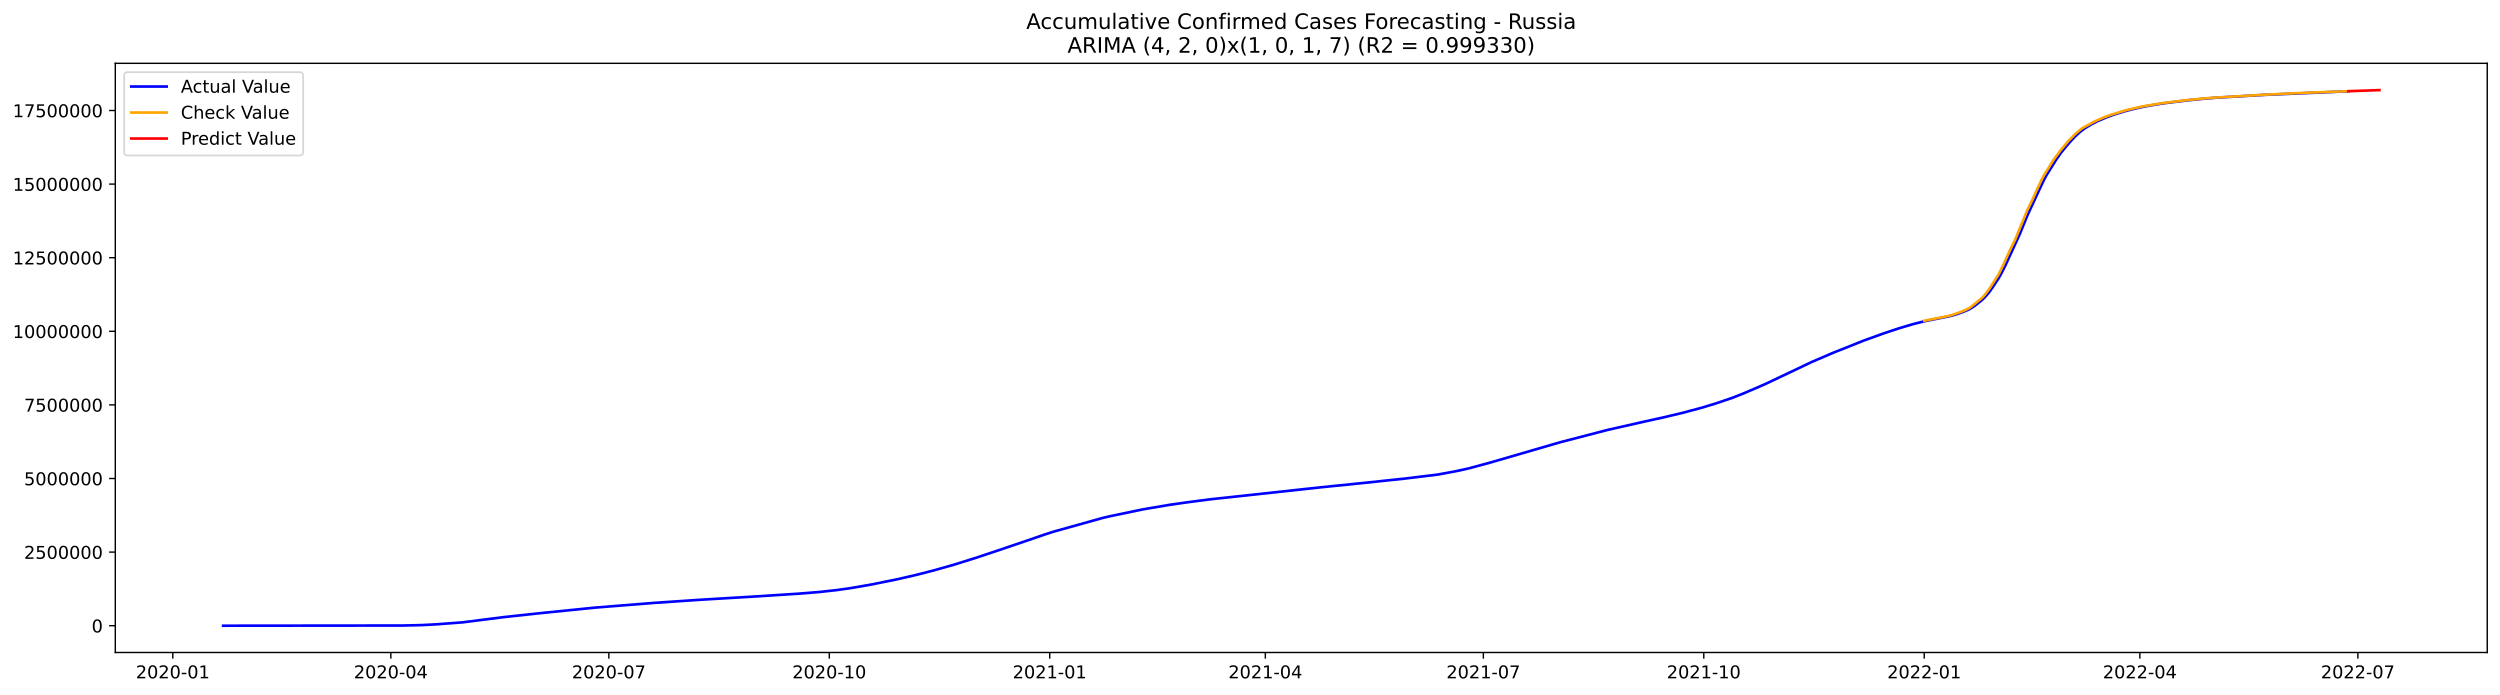
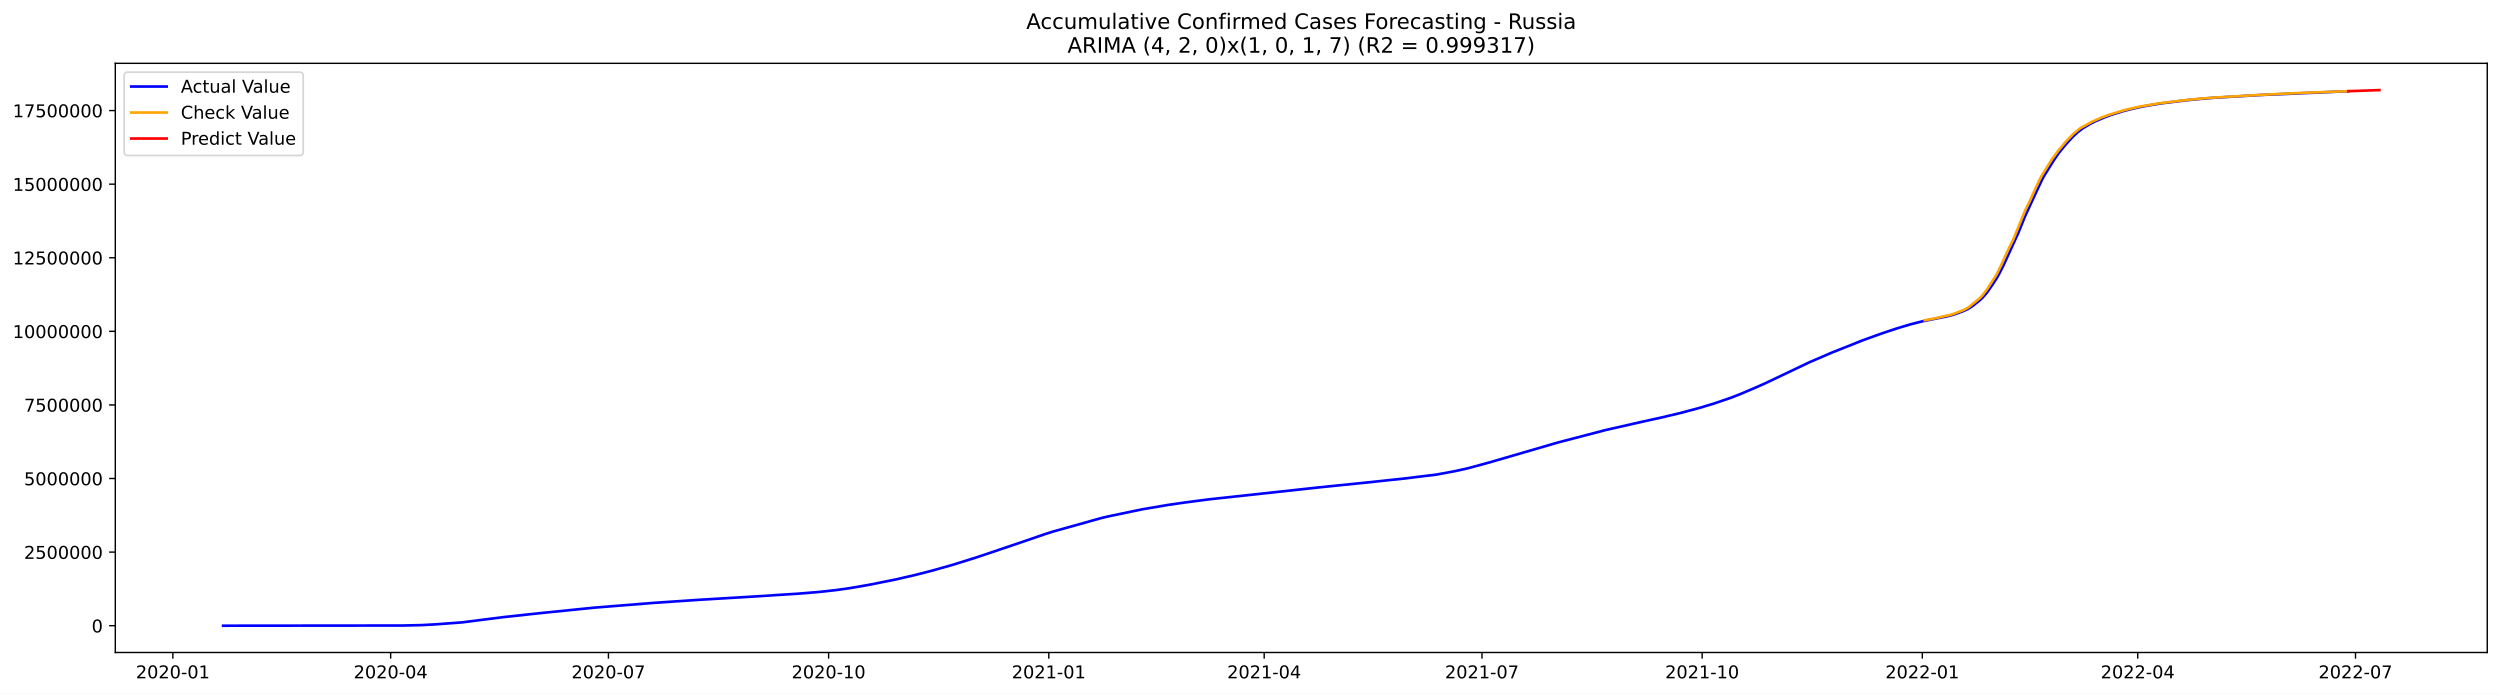
<svg xmlns="http://www.w3.org/2000/svg" xmlns:xlink="http://www.w3.org/1999/xlink" width="1411.5pt" height="392.274pt" viewBox="0 0 1411.5 392.274" version="1.1">
  <defs>
    <style type="text/css">*{stroke-linejoin: round; stroke-linecap: butt}</style>
  </defs>
  <g id="figure_1">
    <g id="patch_1">
      <path d="M 0 392.274  L 1411.5 392.274  L 1411.5 0  L 0 0  z " style="fill: #ffffff" />
    </g>
    <g id="axes_1">
      <g id="patch_2">
        <path d="M 65.1 368.396  L 1404.3 368.396  L 1404.3 35.755  L 65.1 35.755  z " style="fill: #ffffff" />
      </g>
      <g id="matplotlib.axis_1">
        <g id="xtick_1">
          <g id="line2d_1">
            <defs>
-               <path id="mdb2c3721ca" d="M 0 0  L 0 3.5  " style="stroke: #000000; stroke-width: 0.8" />
+               <path id="m988b51e735" d="M 0 0  L 0 3.5  " style="stroke: #000000; stroke-width: 0.8" />
            </defs>
            <g>
-               <use xlink:href="#mdb2c3721ca" x="97.565" y="368.396" style="stroke: #000000; stroke-width: 0.8" />
+               <use xlink:href="#m988b51e735" x="97.597" y="368.396" style="stroke: #000000; stroke-width: 0.8" />
            </g>
          </g>
          <g id="text_1">
-             <g transform="translate(76.67405 382.9939)scale(0.1 -0.1)">
+             <g transform="translate(76.70558 382.9939)scale(0.1 -0.1)">
              <defs>
                <path id="DejaVuSans-32" d="M 1228 531  L 3431 531  L 3431 0  L 469 0  L 469 531  Q 828 903 1448 1529  Q 2069 2156 2228 2338  Q 2531 2678 2651 2914  Q 2772 3150 2772 3378  Q 2772 3750 2511 3984  Q 2250 4219 1831 4219  Q 1534 4219 1204 4116  Q 875 4013 500 3803  L 500 4441  Q 881 4594 1212 4672  Q 1544 4750 1819 4750  Q 2544 4750 2975 4387  Q 3406 4025 3406 3419  Q 3406 3131 3298 2873  Q 3191 2616 2906 2266  Q 2828 2175 2409 1742  Q 1991 1309 1228 531  z " transform="scale(0.015625)" />
                <path id="DejaVuSans-30" d="M 2034 4250  Q 1547 4250 1301 3770  Q 1056 3291 1056 2328  Q 1056 1369 1301 889  Q 1547 409 2034 409  Q 2525 409 2770 889  Q 3016 1369 3016 2328  Q 3016 3291 2770 3770  Q 2525 4250 2034 4250  z M 2034 4750  Q 2819 4750 3233 4129  Q 3647 3509 3647 2328  Q 3647 1150 3233 529  Q 2819 -91 2034 -91  Q 1250 -91 836 529  Q 422 1150 422 2328  Q 422 3509 836 4129  Q 1250 4750 2034 4750  z " transform="scale(0.015625)" />
                <path id="DejaVuSans-2d" d="M 313 2009  L 1997 2009  L 1997 1497  L 313 1497  L 313 2009  z " transform="scale(0.015625)" />
                <path id="DejaVuSans-31" d="M 794 531  L 1825 531  L 1825 4091  L 703 3866  L 703 4441  L 1819 4666  L 2450 4666  L 2450 531  L 3481 531  L 3481 0  L 794 0  L 794 531  z " transform="scale(0.015625)" />
              </defs>
              <use xlink:href="#DejaVuSans-32" />
              <use xlink:href="#DejaVuSans-30" x="63.623" />
              <use xlink:href="#DejaVuSans-32" x="127.246" />
              <use xlink:href="#DejaVuSans-30" x="190.869" />
              <use xlink:href="#DejaVuSans-2d" x="254.492" />
              <use xlink:href="#DejaVuSans-30" x="290.576" />
              <use xlink:href="#DejaVuSans-31" x="354.199" />
            </g>
          </g>
        </g>
        <g id="xtick_2">
          <g id="line2d_2">
            <g>
-               <use xlink:href="#mdb2c3721ca" x="220.664" y="368.396" style="stroke: #000000; stroke-width: 0.8" />
+               <use xlink:href="#m988b51e735" x="220.559" y="368.396" style="stroke: #000000; stroke-width: 0.8" />
            </g>
          </g>
          <g id="text_2">
-             <g transform="translate(199.7722 382.9939)scale(0.1 -0.1)">
+             <g transform="translate(199.6671 382.9939)scale(0.1 -0.1)">
              <defs>
                <path id="DejaVuSans-34" d="M 2419 4116  L 825 1625  L 2419 1625  L 2419 4116  z M 2253 4666  L 3047 4666  L 3047 1625  L 3713 1625  L 3713 1100  L 3047 1100  L 3047 0  L 2419 0  L 2419 1100  L 313 1100  L 313 1709  L 2253 4666  z " transform="scale(0.015625)" />
              </defs>
              <use xlink:href="#DejaVuSans-32" />
              <use xlink:href="#DejaVuSans-30" x="63.623" />
              <use xlink:href="#DejaVuSans-32" x="127.246" />
              <use xlink:href="#DejaVuSans-30" x="190.869" />
              <use xlink:href="#DejaVuSans-2d" x="254.492" />
              <use xlink:href="#DejaVuSans-30" x="290.576" />
              <use xlink:href="#DejaVuSans-34" x="354.199" />
            </g>
          </g>
        </g>
        <g id="xtick_3">
          <g id="line2d_3">
            <g>
-               <use xlink:href="#mdb2c3721ca" x="343.762" y="368.396" style="stroke: #000000; stroke-width: 0.8" />
+               <use xlink:href="#m988b51e735" x="343.52" y="368.396" style="stroke: #000000; stroke-width: 0.8" />
            </g>
          </g>
          <g id="text_3">
-             <g transform="translate(322.8704 382.9939)scale(0.1 -0.1)">
+             <g transform="translate(322.6287 382.9939)scale(0.1 -0.1)">
              <defs>
                <path id="DejaVuSans-37" d="M 525 4666  L 3525 4666  L 3525 4397  L 1831 0  L 1172 0  L 2766 4134  L 525 4134  L 525 4666  z " transform="scale(0.015625)" />
              </defs>
              <use xlink:href="#DejaVuSans-32" />
              <use xlink:href="#DejaVuSans-30" x="63.623" />
              <use xlink:href="#DejaVuSans-32" x="127.246" />
              <use xlink:href="#DejaVuSans-30" x="190.869" />
              <use xlink:href="#DejaVuSans-2d" x="254.492" />
              <use xlink:href="#DejaVuSans-30" x="290.576" />
              <use xlink:href="#DejaVuSans-37" x="354.199" />
            </g>
          </g>
        </g>
        <g id="xtick_4">
          <g id="line2d_4">
            <g>
-               <use xlink:href="#mdb2c3721ca" x="468.213" y="368.396" style="stroke: #000000; stroke-width: 0.8" />
+               <use xlink:href="#m988b51e735" x="467.833" y="368.396" style="stroke: #000000; stroke-width: 0.8" />
            </g>
          </g>
          <g id="text_4">
-             <g transform="translate(447.3213 382.9939)scale(0.1 -0.1)">
+             <g transform="translate(446.9415 382.9939)scale(0.1 -0.1)">
              <use xlink:href="#DejaVuSans-32" />
              <use xlink:href="#DejaVuSans-30" x="63.623" />
              <use xlink:href="#DejaVuSans-32" x="127.246" />
              <use xlink:href="#DejaVuSans-30" x="190.869" />
              <use xlink:href="#DejaVuSans-2d" x="254.492" />
              <use xlink:href="#DejaVuSans-31" x="290.576" />
              <use xlink:href="#DejaVuSans-30" x="354.199" />
            </g>
          </g>
        </g>
        <g id="xtick_5">
          <g id="line2d_5">
            <g>
-               <use xlink:href="#mdb2c3721ca" x="592.664" y="368.396" style="stroke: #000000; stroke-width: 0.8" />
+               <use xlink:href="#m988b51e735" x="592.146" y="368.396" style="stroke: #000000; stroke-width: 0.8" />
            </g>
          </g>
          <g id="text_5">
-             <g transform="translate(571.7722 382.9939)scale(0.1 -0.1)">
+             <g transform="translate(571.2543 382.9939)scale(0.1 -0.1)">
              <use xlink:href="#DejaVuSans-32" />
              <use xlink:href="#DejaVuSans-30" x="63.623" />
              <use xlink:href="#DejaVuSans-32" x="127.246" />
              <use xlink:href="#DejaVuSans-31" x="190.869" />
              <use xlink:href="#DejaVuSans-2d" x="254.492" />
              <use xlink:href="#DejaVuSans-30" x="290.576" />
              <use xlink:href="#DejaVuSans-31" x="354.199" />
            </g>
          </g>
        </g>
        <g id="xtick_6">
          <g id="line2d_6">
            <g>
-               <use xlink:href="#mdb2c3721ca" x="714.409" y="368.396" style="stroke: #000000; stroke-width: 0.8" />
+               <use xlink:href="#m988b51e735" x="713.756" y="368.396" style="stroke: #000000; stroke-width: 0.8" />
            </g>
          </g>
          <g id="text_6">
-             <g transform="translate(693.5177 382.9939)scale(0.1 -0.1)">
+             <g transform="translate(692.8646 382.9939)scale(0.1 -0.1)">
              <use xlink:href="#DejaVuSans-32" />
              <use xlink:href="#DejaVuSans-30" x="63.623" />
              <use xlink:href="#DejaVuSans-32" x="127.246" />
              <use xlink:href="#DejaVuSans-31" x="190.869" />
              <use xlink:href="#DejaVuSans-2d" x="254.492" />
              <use xlink:href="#DejaVuSans-30" x="290.576" />
              <use xlink:href="#DejaVuSans-34" x="354.199" />
            </g>
          </g>
        </g>
        <g id="xtick_7">
          <g id="line2d_7">
            <g>
-               <use xlink:href="#mdb2c3721ca" x="837.507" y="368.396" style="stroke: #000000; stroke-width: 0.8" />
+               <use xlink:href="#m988b51e735" x="836.718" y="368.396" style="stroke: #000000; stroke-width: 0.8" />
            </g>
          </g>
          <g id="text_7">
-             <g transform="translate(816.6159 382.9939)scale(0.1 -0.1)">
+             <g transform="translate(815.8261 382.9939)scale(0.1 -0.1)">
              <use xlink:href="#DejaVuSans-32" />
              <use xlink:href="#DejaVuSans-30" x="63.623" />
              <use xlink:href="#DejaVuSans-32" x="127.246" />
              <use xlink:href="#DejaVuSans-31" x="190.869" />
              <use xlink:href="#DejaVuSans-2d" x="254.492" />
              <use xlink:href="#DejaVuSans-30" x="290.576" />
              <use xlink:href="#DejaVuSans-37" x="354.199" />
            </g>
          </g>
        </g>
        <g id="xtick_8">
          <g id="line2d_8">
            <g>
-               <use xlink:href="#mdb2c3721ca" x="961.958" y="368.396" style="stroke: #000000; stroke-width: 0.8" />
+               <use xlink:href="#m988b51e735" x="961.03" y="368.396" style="stroke: #000000; stroke-width: 0.8" />
            </g>
          </g>
          <g id="text_8">
-             <g transform="translate(941.0668 382.9939)scale(0.1 -0.1)">
+             <g transform="translate(940.1389 382.9939)scale(0.1 -0.1)">
              <use xlink:href="#DejaVuSans-32" />
              <use xlink:href="#DejaVuSans-30" x="63.623" />
              <use xlink:href="#DejaVuSans-32" x="127.246" />
              <use xlink:href="#DejaVuSans-31" x="190.869" />
              <use xlink:href="#DejaVuSans-2d" x="254.492" />
              <use xlink:href="#DejaVuSans-31" x="290.576" />
              <use xlink:href="#DejaVuSans-30" x="354.199" />
            </g>
          </g>
        </g>
        <g id="xtick_9">
          <g id="line2d_9">
            <g>
-               <use xlink:href="#mdb2c3721ca" x="1086.409" y="368.396" style="stroke: #000000; stroke-width: 0.8" />
+               <use xlink:href="#m988b51e735" x="1085.343" y="368.396" style="stroke: #000000; stroke-width: 0.8" />
            </g>
          </g>
          <g id="text_9">
-             <g transform="translate(1065.518 382.9939)scale(0.1 -0.1)">
+             <g transform="translate(1064.452 382.9939)scale(0.1 -0.1)">
              <use xlink:href="#DejaVuSans-32" />
              <use xlink:href="#DejaVuSans-30" x="63.623" />
              <use xlink:href="#DejaVuSans-32" x="127.246" />
              <use xlink:href="#DejaVuSans-32" x="190.869" />
              <use xlink:href="#DejaVuSans-2d" x="254.492" />
              <use xlink:href="#DejaVuSans-30" x="290.576" />
              <use xlink:href="#DejaVuSans-31" x="354.199" />
            </g>
          </g>
        </g>
        <g id="xtick_10">
          <g id="line2d_10">
            <g>
-               <use xlink:href="#mdb2c3721ca" x="1208.155" y="368.396" style="stroke: #000000; stroke-width: 0.8" />
+               <use xlink:href="#m988b51e735" x="1206.953" y="368.396" style="stroke: #000000; stroke-width: 0.8" />
            </g>
          </g>
          <g id="text_10">
-             <g transform="translate(1187.263 382.9939)scale(0.1 -0.1)">
+             <g transform="translate(1186.062 382.9939)scale(0.1 -0.1)">
              <use xlink:href="#DejaVuSans-32" />
              <use xlink:href="#DejaVuSans-30" x="63.623" />
              <use xlink:href="#DejaVuSans-32" x="127.246" />
              <use xlink:href="#DejaVuSans-32" x="190.869" />
              <use xlink:href="#DejaVuSans-2d" x="254.492" />
              <use xlink:href="#DejaVuSans-30" x="290.576" />
              <use xlink:href="#DejaVuSans-34" x="354.199" />
            </g>
          </g>
        </g>
        <g id="xtick_11">
          <g id="line2d_11">
            <g>
-               <use xlink:href="#mdb2c3721ca" x="1331.253" y="368.396" style="stroke: #000000; stroke-width: 0.8" />
+               <use xlink:href="#m988b51e735" x="1329.915" y="368.396" style="stroke: #000000; stroke-width: 0.8" />
            </g>
          </g>
          <g id="text_11">
-             <g transform="translate(1310.361 382.9939)scale(0.1 -0.1)">
+             <g transform="translate(1309.024 382.9939)scale(0.1 -0.1)">
              <use xlink:href="#DejaVuSans-32" />
              <use xlink:href="#DejaVuSans-30" x="63.623" />
              <use xlink:href="#DejaVuSans-32" x="127.246" />
              <use xlink:href="#DejaVuSans-32" x="190.869" />
              <use xlink:href="#DejaVuSans-2d" x="254.492" />
              <use xlink:href="#DejaVuSans-30" x="290.576" />
              <use xlink:href="#DejaVuSans-37" x="354.199" />
            </g>
          </g>
        </g>
      </g>
      <g id="matplotlib.axis_2">
        <g id="ytick_1">
          <g id="line2d_12">
            <defs>
-               <path id="m308b50357d" d="M 0 0  L -3.5 0  " style="stroke: #000000; stroke-width: 0.8" />
+               <path id="m9c5f5e59f6" d="M 0 0  L -3.5 0  " style="stroke: #000000; stroke-width: 0.8" />
            </defs>
            <g>
-               <use xlink:href="#m308b50357d" x="65.1" y="353.276" style="stroke: #000000; stroke-width: 0.8" />
+               <use xlink:href="#m9c5f5e59f6" x="65.1" y="353.276" style="stroke: #000000; stroke-width: 0.8" />
            </g>
          </g>
          <g id="text_12">
            <g transform="translate(51.7375 357.0747)scale(0.1 -0.1)">
              <use xlink:href="#DejaVuSans-30" />
            </g>
          </g>
        </g>
        <g id="ytick_2">
          <g id="line2d_13">
            <g>
-               <use xlink:href="#m308b50357d" x="65.1" y="311.72" style="stroke: #000000; stroke-width: 0.8" />
+               <use xlink:href="#m9c5f5e59f6" x="65.1" y="311.725" style="stroke: #000000; stroke-width: 0.8" />
            </g>
          </g>
          <g id="text_13">
-             <g transform="translate(13.5625 315.5196)scale(0.1 -0.1)">
+             <g transform="translate(13.5625 315.5238)scale(0.1 -0.1)">
              <defs>
                <path id="DejaVuSans-35" d="M 691 4666  L 3169 4666  L 3169 4134  L 1269 4134  L 1269 2991  Q 1406 3038 1543 3061  Q 1681 3084 1819 3084  Q 2600 3084 3056 2656  Q 3513 2228 3513 1497  Q 3513 744 3044 326  Q 2575 -91 1722 -91  Q 1428 -91 1123 -41  Q 819 9 494 109  L 494 744  Q 775 591 1075 516  Q 1375 441 1709 441  Q 2250 441 2565 725  Q 2881 1009 2881 1497  Q 2881 1984 2565 2268  Q 2250 2553 1709 2553  Q 1456 2553 1204 2497  Q 953 2441 691 2322  L 691 4666  z " transform="scale(0.015625)" />
              </defs>
              <use xlink:href="#DejaVuSans-32" />
              <use xlink:href="#DejaVuSans-35" x="63.623" />
              <use xlink:href="#DejaVuSans-30" x="127.246" />
              <use xlink:href="#DejaVuSans-30" x="190.869" />
              <use xlink:href="#DejaVuSans-30" x="254.492" />
              <use xlink:href="#DejaVuSans-30" x="318.115" />
              <use xlink:href="#DejaVuSans-30" x="381.738" />
            </g>
          </g>
        </g>
        <g id="ytick_3">
          <g id="line2d_14">
            <g>
-               <use xlink:href="#m308b50357d" x="65.1" y="270.165" style="stroke: #000000; stroke-width: 0.8" />
+               <use xlink:href="#m9c5f5e59f6" x="65.1" y="270.174" style="stroke: #000000; stroke-width: 0.8" />
            </g>
          </g>
          <g id="text_14">
-             <g transform="translate(13.5625 273.9645)scale(0.1 -0.1)">
+             <g transform="translate(13.5625 273.9729)scale(0.1 -0.1)">
              <use xlink:href="#DejaVuSans-35" />
              <use xlink:href="#DejaVuSans-30" x="63.623" />
              <use xlink:href="#DejaVuSans-30" x="127.246" />
              <use xlink:href="#DejaVuSans-30" x="190.869" />
              <use xlink:href="#DejaVuSans-30" x="254.492" />
              <use xlink:href="#DejaVuSans-30" x="318.115" />
              <use xlink:href="#DejaVuSans-30" x="381.738" />
            </g>
          </g>
        </g>
        <g id="ytick_4">
          <g id="line2d_15">
            <g>
-               <use xlink:href="#m308b50357d" x="65.1" y="228.61" style="stroke: #000000; stroke-width: 0.8" />
+               <use xlink:href="#m9c5f5e59f6" x="65.1" y="228.623" style="stroke: #000000; stroke-width: 0.8" />
            </g>
          </g>
          <g id="text_15">
-             <g transform="translate(13.5625 232.4093)scale(0.1 -0.1)">
+             <g transform="translate(13.5625 232.422)scale(0.1 -0.1)">
              <use xlink:href="#DejaVuSans-37" />
              <use xlink:href="#DejaVuSans-35" x="63.623" />
              <use xlink:href="#DejaVuSans-30" x="127.246" />
              <use xlink:href="#DejaVuSans-30" x="190.869" />
              <use xlink:href="#DejaVuSans-30" x="254.492" />
              <use xlink:href="#DejaVuSans-30" x="318.115" />
              <use xlink:href="#DejaVuSans-30" x="381.738" />
            </g>
          </g>
        </g>
        <g id="ytick_5">
          <g id="line2d_16">
            <g>
-               <use xlink:href="#m308b50357d" x="65.1" y="187.055" style="stroke: #000000; stroke-width: 0.8" />
+               <use xlink:href="#m9c5f5e59f6" x="65.1" y="187.072" style="stroke: #000000; stroke-width: 0.8" />
            </g>
          </g>
          <g id="text_16">
-             <g transform="translate(7.2 190.8542)scale(0.1 -0.1)">
+             <g transform="translate(7.2 190.8711)scale(0.1 -0.1)">
              <use xlink:href="#DejaVuSans-31" />
              <use xlink:href="#DejaVuSans-30" x="63.623" />
              <use xlink:href="#DejaVuSans-30" x="127.246" />
              <use xlink:href="#DejaVuSans-30" x="190.869" />
              <use xlink:href="#DejaVuSans-30" x="254.492" />
              <use xlink:href="#DejaVuSans-30" x="318.115" />
              <use xlink:href="#DejaVuSans-30" x="381.738" />
              <use xlink:href="#DejaVuSans-30" x="445.361" />
            </g>
          </g>
        </g>
        <g id="ytick_6">
          <g id="line2d_17">
            <g>
-               <use xlink:href="#m308b50357d" x="65.1" y="145.5" style="stroke: #000000; stroke-width: 0.8" />
+               <use xlink:href="#m9c5f5e59f6" x="65.1" y="145.521" style="stroke: #000000; stroke-width: 0.8" />
            </g>
          </g>
          <g id="text_17">
-             <g transform="translate(7.2 149.2991)scale(0.1 -0.1)">
+             <g transform="translate(7.2 149.3202)scale(0.1 -0.1)">
              <use xlink:href="#DejaVuSans-31" />
              <use xlink:href="#DejaVuSans-32" x="63.623" />
              <use xlink:href="#DejaVuSans-35" x="127.246" />
              <use xlink:href="#DejaVuSans-30" x="190.869" />
              <use xlink:href="#DejaVuSans-30" x="254.492" />
              <use xlink:href="#DejaVuSans-30" x="318.115" />
              <use xlink:href="#DejaVuSans-30" x="381.738" />
              <use xlink:href="#DejaVuSans-30" x="445.361" />
            </g>
          </g>
        </g>
        <g id="ytick_7">
          <g id="line2d_18">
            <g>
-               <use xlink:href="#m308b50357d" x="65.1" y="103.945" style="stroke: #000000; stroke-width: 0.8" />
+               <use xlink:href="#m9c5f5e59f6" x="65.1" y="103.97" style="stroke: #000000; stroke-width: 0.8" />
            </g>
          </g>
          <g id="text_18">
-             <g transform="translate(7.2 107.7439)scale(0.1 -0.1)">
+             <g transform="translate(7.2 107.7693)scale(0.1 -0.1)">
              <use xlink:href="#DejaVuSans-31" />
              <use xlink:href="#DejaVuSans-35" x="63.623" />
              <use xlink:href="#DejaVuSans-30" x="127.246" />
              <use xlink:href="#DejaVuSans-30" x="190.869" />
              <use xlink:href="#DejaVuSans-30" x="254.492" />
              <use xlink:href="#DejaVuSans-30" x="318.115" />
              <use xlink:href="#DejaVuSans-30" x="381.738" />
              <use xlink:href="#DejaVuSans-30" x="445.361" />
            </g>
          </g>
        </g>
        <g id="ytick_8">
          <g id="line2d_19">
            <g>
-               <use xlink:href="#m308b50357d" x="65.1" y="62.39" style="stroke: #000000; stroke-width: 0.8" />
+               <use xlink:href="#m9c5f5e59f6" x="65.1" y="62.419" style="stroke: #000000; stroke-width: 0.8" />
            </g>
          </g>
          <g id="text_19">
-             <g transform="translate(7.2 66.1888)scale(0.1 -0.1)">
+             <g transform="translate(7.2 66.21834)scale(0.1 -0.1)">
              <use xlink:href="#DejaVuSans-31" />
              <use xlink:href="#DejaVuSans-37" x="63.623" />
              <use xlink:href="#DejaVuSans-35" x="127.246" />
              <use xlink:href="#DejaVuSans-30" x="190.869" />
              <use xlink:href="#DejaVuSans-30" x="254.492" />
              <use xlink:href="#DejaVuSans-30" x="318.115" />
              <use xlink:href="#DejaVuSans-30" x="381.738" />
              <use xlink:href="#DejaVuSans-30" x="445.361" />
            </g>
          </g>
        </g>
      </g>
      <g id="line2d_20">
-         <path d="M 125.973 353.276  L 227.427 353.17  L 238.249 352.925  L 246.365 352.492  L 261.245 351.373  L 270.715 350.153  L 284.242 348.444  L 304.533 346.241  L 335.645 343.084  L 369.464 340.373  L 395.165 338.639  L 424.925 336.862  L 450.627 335.208  L 462.802 334.222  L 472.271 333.179  L 480.387 332.028  L 491.209 330.157  L 506.089 327.171  L 516.911 324.685  L 526.38 322.269  L 538.555 318.837  L 552.082 314.594  L 569.667 308.681  L 575.078 306.857  L 589.958 301.747  L 595.369 300.023  L 622.424 292.465  L 626.482 291.504  L 645.42 287.552  L 660.3 285.035  L 669.769 283.676  L 683.296 281.905  L 745.522 275.152  L 769.871 272.674  L 792.867 270.238  L 811.805 267.939  L 822.627 265.923  L 829.391 264.414  L 841.565 261.119  L 880.795 249.712  L 907.849 242.681  L 928.14 238.087  L 938.962 235.711  L 949.784 233.139  L 960.605 230.254  L 968.722 227.797  L 978.191 224.573  L 983.602 222.451  L 991.718 218.997  L 997.129 216.626  L 1022.831 204.406  L 1035.005 199.174  L 1052.591 192.168  L 1063.413 188.266  L 1071.529 185.56  L 1079.645 183.127  L 1086.409 181.403  L 1091.82 180.312  L 1099.936 178.692  L 1102.642 178.048  L 1105.347 177.208  L 1109.405 175.705  L 1112.111 174.507  L 1114.816 172.747  L 1118.875 169.515  L 1120.227 168.283  L 1122.933 165.202  L 1125.638 161.335  L 1128.344 157.217  L 1129.696 154.874  L 1132.402 149.528  L 1140.518 131.804  L 1144.576 121.831  L 1151.34 107.229  L 1154.045 101.489  L 1155.398 98.998  L 1160.809 90.321  L 1163.515 86.394  L 1166.22 83.039  L 1168.925 79.913  L 1171.631 77.025  L 1174.336 74.519  L 1177.042 72.469  L 1181.1 70.024  L 1183.805 68.626  L 1189.216 66.299  L 1193.275 64.783  L 1200.038 62.692  L 1204.096 61.651  L 1209.507 60.403  L 1214.918 59.409  L 1221.682 58.31  L 1235.209 56.625  L 1244.678 55.702  L 1251.442 55.148  L 1278.496 53.568  L 1324.489 51.585  L 1325.842 51.541  L 1325.842 51.541  " clip-path="url(#p986bd989ef)" style="fill: none; stroke: #0000ff; stroke-width: 1.5; stroke-linecap: square" />
+         <path d="M 125.973 353.276  L 227.315 353.17  L 238.124 352.925  L 246.232 352.492  L 261.095 351.374  L 270.554 350.153  L 284.066 348.444  L 304.335 346.242  L 335.413 343.085  L 369.193 340.375  L 394.867 338.64  L 424.594 336.863  L 450.267 335.21  L 462.428 334.224  L 471.887 333.181  L 479.994 332.031  L 490.804 330.159  L 505.667 327.174  L 516.477 324.687  L 525.936 322.272  L 538.097 318.84  L 551.609 314.598  L 569.175 308.685  L 574.58 306.861  L 589.443 301.752  L 594.848 300.028  L 621.873 292.471  L 625.926 291.51  L 644.843 287.559  L 659.707 285.042  L 669.166 283.683  L 682.678 281.912  L 744.834 275.16  L 769.156 272.683  L 792.127 270.247  L 811.044 267.948  L 821.854 265.932  L 828.61 264.423  L 840.771 261.129  L 879.957 249.723  L 906.981 242.692  L 927.25 238.099  L 938.059 235.723  L 948.869 233.151  L 959.679 230.266  L 967.786 227.809  L 977.245 224.586  L 982.65 222.464  L 990.757 219.011  L 996.162 216.64  L 1021.836 204.421  L 1033.997 199.19  L 1051.562 192.184  L 1062.372 188.283  L 1070.48 185.577  L 1078.587 183.144  L 1085.343 181.421  L 1090.748 180.329  L 1098.855 178.71  L 1101.558 178.066  L 1104.26 177.225  L 1108.314 175.723  L 1111.016 174.525  L 1113.719 172.765  L 1117.773 169.533  L 1119.124 168.302  L 1121.826 165.221  L 1124.529 161.355  L 1127.231 157.237  L 1128.582 154.894  L 1131.285 149.549  L 1139.392 131.826  L 1143.446 121.854  L 1150.202 107.254  L 1152.904 101.514  L 1154.256 99.023  L 1159.661 90.348  L 1162.363 86.421  L 1165.065 83.067  L 1167.768 79.94  L 1170.47 77.053  L 1173.173 74.547  L 1175.875 72.497  L 1179.929 70.053  L 1182.631 68.655  L 1188.036 66.328  L 1192.09 64.812  L 1198.846 62.722  L 1202.9 61.681  L 1208.305 60.433  L 1213.71 59.439  L 1220.466 58.34  L 1233.978 56.655  L 1243.437 55.732  L 1250.193 55.179  L 1277.217 53.598  L 1323.159 51.616  L 1325.861 51.53  L 1325.861 51.53  " clip-path="url(#p469f68a14f)" style="fill: none; stroke: #0000ff; stroke-width: 1.5; stroke-linecap: square" />
      </g>
      <g id="line2d_21">
-         <path d="M 1086.409 181.099  L 1091.82 180.052  L 1097.231 178.992  L 1101.289 178.097  L 1105.347 176.738  L 1109.405 175.178  L 1112.111 173.816  L 1116.169 170.596  L 1118.875 168.34  L 1120.227 166.958  L 1122.933 163.446  L 1128.344 155.042  L 1131.049 149.58  L 1135.107 140.642  L 1137.813 135.207  L 1144.576 118.735  L 1147.282 113.24  L 1149.987 107.201  L 1152.693 101.457  L 1154.045 98.935  L 1159.456 90.233  L 1163.515 84.73  L 1167.573 79.896  L 1171.631 75.689  L 1174.336 73.436  L 1175.689 72.348  L 1182.453 68.635  L 1187.864 66.261  L 1191.922 64.784  L 1200.038 62.324  L 1204.096 61.328  L 1209.507 60.119  L 1220.329 58.305  L 1235.209 56.479  L 1244.678 55.574  L 1251.442 55.054  L 1263.616 54.349  L 1277.144 53.566  L 1290.671 52.879  L 1305.551 52.228  L 1325.842 51.499  L 1325.842 51.499  " clip-path="url(#p986bd989ef)" style="fill: none; stroke: #ffa500; stroke-width: 1.5; stroke-linecap: square" />
+         <path d="M 1086.694 180.83  L 1092.099 179.831  L 1101.558 177.678  L 1104.26 176.756  L 1108.314 175.196  L 1111.016 173.834  L 1115.07 170.615  L 1117.773 168.359  L 1119.124 166.977  L 1121.826 163.466  L 1127.231 155.062  L 1129.934 149.6  L 1133.987 140.663  L 1136.69 135.229  L 1143.446 118.759  L 1146.148 113.264  L 1148.851 107.226  L 1151.553 101.483  L 1152.904 98.961  L 1158.309 90.26  L 1162.363 84.757  L 1166.417 79.924  L 1170.47 75.717  L 1173.173 73.464  L 1174.524 72.377  L 1181.28 68.664  L 1186.685 66.291  L 1190.739 64.813  L 1198.846 62.354  L 1202.9 61.357  L 1208.305 60.149  L 1219.114 58.335  L 1233.978 56.509  L 1243.437 55.604  L 1250.193 55.084  L 1262.354 54.38  L 1275.866 53.596  L 1289.378 52.91  L 1304.242 52.259  L 1325.861 51.481  L 1325.861 51.481  " clip-path="url(#p469f68a14f)" style="fill: none; stroke: #ffa500; stroke-width: 1.5; stroke-linecap: square" />
      </g>
      <g id="line2d_22">
-         <path d="M 1325.842 51.499  L 1327.195 51.45  L 1328.547 51.399  L 1329.9 51.349  L 1331.253 51.3  L 1332.605 51.252  L 1333.958 51.207  L 1335.311 51.164  L 1336.664 51.115  L 1338.016 51.066  L 1339.369 51.017  L 1340.722 50.969  L 1342.075 50.921  L 1343.427 50.876  " clip-path="url(#p986bd989ef)" style="fill: none; stroke: #ff0000; stroke-width: 1.5; stroke-linecap: square" />
+         <path d="M 1325.861 51.481  L 1327.213 51.431  L 1328.564 51.382  L 1329.915 51.333  L 1331.266 51.286  L 1332.617 51.242  L 1333.969 51.199  L 1335.32 51.152  L 1336.671 51.104  L 1338.022 51.056  L 1339.374 51.009  L 1340.725 50.962  L 1342.076 50.918  L 1343.427 50.876  " clip-path="url(#p469f68a14f)" style="fill: none; stroke: #ff0000; stroke-width: 1.5; stroke-linecap: square" />
      </g>
      <g id="patch_3">
        <path d="M 65.1 368.396  L 65.1 35.755  " style="fill: none; stroke: #000000; stroke-width: 0.8; stroke-linejoin: miter; stroke-linecap: square" />
      </g>
      <g id="patch_4">
        <path d="M 1404.3 368.396  L 1404.3 35.755  " style="fill: none; stroke: #000000; stroke-width: 0.8; stroke-linejoin: miter; stroke-linecap: square" />
      </g>
      <g id="patch_5">
        <path d="M 65.1 368.396  L 1404.3 368.396  " style="fill: none; stroke: #000000; stroke-width: 0.8; stroke-linejoin: miter; stroke-linecap: square" />
      </g>
      <g id="patch_6">
        <path d="M 65.1 35.755  L 1404.3 35.755  " style="fill: none; stroke: #000000; stroke-width: 0.8; stroke-linejoin: miter; stroke-linecap: square" />
      </g>
      <g id="text_20">
        <g transform="translate(579.4322 16.31812)scale(0.12 -0.12)">
          <defs>
            <path id="DejaVuSans-41" d="M 2188 4044  L 1331 1722  L 3047 1722  L 2188 4044  z M 1831 4666  L 2547 4666  L 4325 0  L 3669 0  L 3244 1197  L 1141 1197  L 716 0  L 50 0  L 1831 4666  z " transform="scale(0.015625)" />
            <path id="DejaVuSans-63" d="M 3122 3366  L 3122 2828  Q 2878 2963 2633 3030  Q 2388 3097 2138 3097  Q 1578 3097 1268 2742  Q 959 2388 959 1747  Q 959 1106 1268 751  Q 1578 397 2138 397  Q 2388 397 2633 464  Q 2878 531 3122 666  L 3122 134  Q 2881 22 2623 -34  Q 2366 -91 2075 -91  Q 1284 -91 818 406  Q 353 903 353 1747  Q 353 2603 823 3093  Q 1294 3584 2113 3584  Q 2378 3584 2631 3529  Q 2884 3475 3122 3366  z " transform="scale(0.015625)" />
            <path id="DejaVuSans-75" d="M 544 1381  L 544 3500  L 1119 3500  L 1119 1403  Q 1119 906 1312 657  Q 1506 409 1894 409  Q 2359 409 2629 706  Q 2900 1003 2900 1516  L 2900 3500  L 3475 3500  L 3475 0  L 2900 0  L 2900 538  Q 2691 219 2414 64  Q 2138 -91 1772 -91  Q 1169 -91 856 284  Q 544 659 544 1381  z M 1991 3584  L 1991 3584  z " transform="scale(0.015625)" />
            <path id="DejaVuSans-6d" d="M 3328 2828  Q 3544 3216 3844 3400  Q 4144 3584 4550 3584  Q 5097 3584 5394 3201  Q 5691 2819 5691 2113  L 5691 0  L 5113 0  L 5113 2094  Q 5113 2597 4934 2840  Q 4756 3084 4391 3084  Q 3944 3084 3684 2787  Q 3425 2491 3425 1978  L 3425 0  L 2847 0  L 2847 2094  Q 2847 2600 2669 2842  Q 2491 3084 2119 3084  Q 1678 3084 1418 2786  Q 1159 2488 1159 1978  L 1159 0  L 581 0  L 581 3500  L 1159 3500  L 1159 2956  Q 1356 3278 1631 3431  Q 1906 3584 2284 3584  Q 2666 3584 2933 3390  Q 3200 3197 3328 2828  z " transform="scale(0.015625)" />
            <path id="DejaVuSans-6c" d="M 603 4863  L 1178 4863  L 1178 0  L 603 0  L 603 4863  z " transform="scale(0.015625)" />
            <path id="DejaVuSans-61" d="M 2194 1759  Q 1497 1759 1228 1600  Q 959 1441 959 1056  Q 959 750 1161 570  Q 1363 391 1709 391  Q 2188 391 2477 730  Q 2766 1069 2766 1631  L 2766 1759  L 2194 1759  z M 3341 1997  L 3341 0  L 2766 0  L 2766 531  Q 2569 213 2275 61  Q 1981 -91 1556 -91  Q 1019 -91 701 211  Q 384 513 384 1019  Q 384 1609 779 1909  Q 1175 2209 1959 2209  L 2766 2209  L 2766 2266  Q 2766 2663 2505 2880  Q 2244 3097 1772 3097  Q 1472 3097 1187 3025  Q 903 2953 641 2809  L 641 3341  Q 956 3463 1253 3523  Q 1550 3584 1831 3584  Q 2591 3584 2966 3190  Q 3341 2797 3341 1997  z " transform="scale(0.015625)" />
            <path id="DejaVuSans-74" d="M 1172 4494  L 1172 3500  L 2356 3500  L 2356 3053  L 1172 3053  L 1172 1153  Q 1172 725 1289 603  Q 1406 481 1766 481  L 2356 481  L 2356 0  L 1766 0  Q 1100 0 847 248  Q 594 497 594 1153  L 594 3053  L 172 3053  L 172 3500  L 594 3500  L 594 4494  L 1172 4494  z " transform="scale(0.015625)" />
            <path id="DejaVuSans-69" d="M 603 3500  L 1178 3500  L 1178 0  L 603 0  L 603 3500  z M 603 4863  L 1178 4863  L 1178 4134  L 603 4134  L 603 4863  z " transform="scale(0.015625)" />
            <path id="DejaVuSans-76" d="M 191 3500  L 800 3500  L 1894 563  L 2988 3500  L 3597 3500  L 2284 0  L 1503 0  L 191 3500  z " transform="scale(0.015625)" />
            <path id="DejaVuSans-65" d="M 3597 1894  L 3597 1613  L 953 1613  Q 991 1019 1311 708  Q 1631 397 2203 397  Q 2534 397 2845 478  Q 3156 559 3463 722  L 3463 178  Q 3153 47 2828 -22  Q 2503 -91 2169 -91  Q 1331 -91 842 396  Q 353 884 353 1716  Q 353 2575 817 3079  Q 1281 3584 2069 3584  Q 2775 3584 3186 3129  Q 3597 2675 3597 1894  z M 3022 2063  Q 3016 2534 2758 2815  Q 2500 3097 2075 3097  Q 1594 3097 1305 2825  Q 1016 2553 972 2059  L 3022 2063  z " transform="scale(0.015625)" />
            <path id="DejaVuSans-20" transform="scale(0.015625)" />
            <path id="DejaVuSans-43" d="M 4122 4306  L 4122 3641  Q 3803 3938 3442 4084  Q 3081 4231 2675 4231  Q 1875 4231 1450 3742  Q 1025 3253 1025 2328  Q 1025 1406 1450 917  Q 1875 428 2675 428  Q 3081 428 3442 575  Q 3803 722 4122 1019  L 4122 359  Q 3791 134 3420 21  Q 3050 -91 2638 -91  Q 1578 -91 968 557  Q 359 1206 359 2328  Q 359 3453 968 4101  Q 1578 4750 2638 4750  Q 3056 4750 3426 4639  Q 3797 4528 4122 4306  z " transform="scale(0.015625)" />
            <path id="DejaVuSans-6f" d="M 1959 3097  Q 1497 3097 1228 2736  Q 959 2375 959 1747  Q 959 1119 1226 758  Q 1494 397 1959 397  Q 2419 397 2687 759  Q 2956 1122 2956 1747  Q 2956 2369 2687 2733  Q 2419 3097 1959 3097  z M 1959 3584  Q 2709 3584 3137 3096  Q 3566 2609 3566 1747  Q 3566 888 3137 398  Q 2709 -91 1959 -91  Q 1206 -91 779 398  Q 353 888 353 1747  Q 353 2609 779 3096  Q 1206 3584 1959 3584  z " transform="scale(0.015625)" />
            <path id="DejaVuSans-6e" d="M 3513 2113  L 3513 0  L 2938 0  L 2938 2094  Q 2938 2591 2744 2837  Q 2550 3084 2163 3084  Q 1697 3084 1428 2787  Q 1159 2491 1159 1978  L 1159 0  L 581 0  L 581 3500  L 1159 3500  L 1159 2956  Q 1366 3272 1645 3428  Q 1925 3584 2291 3584  Q 2894 3584 3203 3211  Q 3513 2838 3513 2113  z " transform="scale(0.015625)" />
            <path id="DejaVuSans-66" d="M 2375 4863  L 2375 4384  L 1825 4384  Q 1516 4384 1395 4259  Q 1275 4134 1275 3809  L 1275 3500  L 2222 3500  L 2222 3053  L 1275 3053  L 1275 0  L 697 0  L 697 3053  L 147 3053  L 147 3500  L 697 3500  L 697 3744  Q 697 4328 969 4595  Q 1241 4863 1831 4863  L 2375 4863  z " transform="scale(0.015625)" />
            <path id="DejaVuSans-72" d="M 2631 2963  Q 2534 3019 2420 3045  Q 2306 3072 2169 3072  Q 1681 3072 1420 2755  Q 1159 2438 1159 1844  L 1159 0  L 581 0  L 581 3500  L 1159 3500  L 1159 2956  Q 1341 3275 1631 3429  Q 1922 3584 2338 3584  Q 2397 3584 2469 3576  Q 2541 3569 2628 3553  L 2631 2963  z " transform="scale(0.015625)" />
            <path id="DejaVuSans-64" d="M 2906 2969  L 2906 4863  L 3481 4863  L 3481 0  L 2906 0  L 2906 525  Q 2725 213 2448 61  Q 2172 -91 1784 -91  Q 1150 -91 751 415  Q 353 922 353 1747  Q 353 2572 751 3078  Q 1150 3584 1784 3584  Q 2172 3584 2448 3432  Q 2725 3281 2906 2969  z M 947 1747  Q 947 1113 1208 752  Q 1469 391 1925 391  Q 2381 391 2643 752  Q 2906 1113 2906 1747  Q 2906 2381 2643 2742  Q 2381 3103 1925 3103  Q 1469 3103 1208 2742  Q 947 2381 947 1747  z " transform="scale(0.015625)" />
            <path id="DejaVuSans-73" d="M 2834 3397  L 2834 2853  Q 2591 2978 2328 3040  Q 2066 3103 1784 3103  Q 1356 3103 1142 2972  Q 928 2841 928 2578  Q 928 2378 1081 2264  Q 1234 2150 1697 2047  L 1894 2003  Q 2506 1872 2764 1633  Q 3022 1394 3022 966  Q 3022 478 2636 193  Q 2250 -91 1575 -91  Q 1294 -91 989 -36  Q 684 19 347 128  L 347 722  Q 666 556 975 473  Q 1284 391 1588 391  Q 1994 391 2212 530  Q 2431 669 2431 922  Q 2431 1156 2273 1281  Q 2116 1406 1581 1522  L 1381 1569  Q 847 1681 609 1914  Q 372 2147 372 2553  Q 372 3047 722 3315  Q 1072 3584 1716 3584  Q 2034 3584 2315 3537  Q 2597 3491 2834 3397  z " transform="scale(0.015625)" />
            <path id="DejaVuSans-46" d="M 628 4666  L 3309 4666  L 3309 4134  L 1259 4134  L 1259 2759  L 3109 2759  L 3109 2228  L 1259 2228  L 1259 0  L 628 0  L 628 4666  z " transform="scale(0.015625)" />
            <path id="DejaVuSans-67" d="M 2906 1791  Q 2906 2416 2648 2759  Q 2391 3103 1925 3103  Q 1463 3103 1205 2759  Q 947 2416 947 1791  Q 947 1169 1205 825  Q 1463 481 1925 481  Q 2391 481 2648 825  Q 2906 1169 2906 1791  z M 3481 434  Q 3481 -459 3084 -895  Q 2688 -1331 1869 -1331  Q 1566 -1331 1297 -1286  Q 1028 -1241 775 -1147  L 775 -588  Q 1028 -725 1275 -790  Q 1522 -856 1778 -856  Q 2344 -856 2625 -561  Q 2906 -266 2906 331  L 2906 616  Q 2728 306 2450 153  Q 2172 0 1784 0  Q 1141 0 747 490  Q 353 981 353 1791  Q 353 2603 747 3093  Q 1141 3584 1784 3584  Q 2172 3584 2450 3431  Q 2728 3278 2906 2969  L 2906 3500  L 3481 3500  L 3481 434  z " transform="scale(0.015625)" />
            <path id="DejaVuSans-52" d="M 2841 2188  Q 3044 2119 3236 1894  Q 3428 1669 3622 1275  L 4263 0  L 3584 0  L 2988 1197  Q 2756 1666 2539 1819  Q 2322 1972 1947 1972  L 1259 1972  L 1259 0  L 628 0  L 628 4666  L 2053 4666  Q 2853 4666 3247 4331  Q 3641 3997 3641 3322  Q 3641 2881 3436 2590  Q 3231 2300 2841 2188  z M 1259 4147  L 1259 2491  L 2053 2491  Q 2509 2491 2742 2702  Q 2975 2913 2975 3322  Q 2975 3731 2742 3939  Q 2509 4147 2053 4147  L 1259 4147  z " transform="scale(0.015625)" />
          </defs>
          <use xlink:href="#DejaVuSans-41" />
          <use xlink:href="#DejaVuSans-63" x="66.658" />
          <use xlink:href="#DejaVuSans-63" x="121.639" />
          <use xlink:href="#DejaVuSans-75" x="176.619" />
          <use xlink:href="#DejaVuSans-6d" x="239.998" />
          <use xlink:href="#DejaVuSans-75" x="337.41" />
          <use xlink:href="#DejaVuSans-6c" x="400.789" />
          <use xlink:href="#DejaVuSans-61" x="428.572" />
          <use xlink:href="#DejaVuSans-74" x="489.852" />
          <use xlink:href="#DejaVuSans-69" x="529.061" />
          <use xlink:href="#DejaVuSans-76" x="556.844" />
          <use xlink:href="#DejaVuSans-65" x="616.023" />
          <use xlink:href="#DejaVuSans-20" x="677.547" />
          <use xlink:href="#DejaVuSans-43" x="709.334" />
          <use xlink:href="#DejaVuSans-6f" x="779.158" />
          <use xlink:href="#DejaVuSans-6e" x="840.34" />
          <use xlink:href="#DejaVuSans-66" x="903.719" />
          <use xlink:href="#DejaVuSans-69" x="938.924" />
          <use xlink:href="#DejaVuSans-72" x="966.707" />
          <use xlink:href="#DejaVuSans-6d" x="1006.07" />
          <use xlink:href="#DejaVuSans-65" x="1103.482" />
          <use xlink:href="#DejaVuSans-64" x="1165.006" />
          <use xlink:href="#DejaVuSans-20" x="1228.482" />
          <use xlink:href="#DejaVuSans-43" x="1260.27" />
          <use xlink:href="#DejaVuSans-61" x="1330.094" />
          <use xlink:href="#DejaVuSans-73" x="1391.373" />
          <use xlink:href="#DejaVuSans-65" x="1443.473" />
          <use xlink:href="#DejaVuSans-73" x="1504.996" />
          <use xlink:href="#DejaVuSans-20" x="1557.096" />
          <use xlink:href="#DejaVuSans-46" x="1588.883" />
          <use xlink:href="#DejaVuSans-6f" x="1642.777" />
          <use xlink:href="#DejaVuSans-72" x="1703.959" />
          <use xlink:href="#DejaVuSans-65" x="1742.822" />
          <use xlink:href="#DejaVuSans-63" x="1804.346" />
          <use xlink:href="#DejaVuSans-61" x="1859.326" />
          <use xlink:href="#DejaVuSans-73" x="1920.605" />
          <use xlink:href="#DejaVuSans-74" x="1972.705" />
          <use xlink:href="#DejaVuSans-69" x="2011.914" />
          <use xlink:href="#DejaVuSans-6e" x="2039.697" />
          <use xlink:href="#DejaVuSans-67" x="2103.076" />
          <use xlink:href="#DejaVuSans-20" x="2166.553" />
          <use xlink:href="#DejaVuSans-2d" x="2198.34" />
          <use xlink:href="#DejaVuSans-20" x="2234.424" />
          <use xlink:href="#DejaVuSans-52" x="2266.211" />
          <use xlink:href="#DejaVuSans-75" x="2331.193" />
          <use xlink:href="#DejaVuSans-73" x="2394.572" />
          <use xlink:href="#DejaVuSans-73" x="2446.672" />
          <use xlink:href="#DejaVuSans-69" x="2498.771" />
          <use xlink:href="#DejaVuSans-61" x="2526.555" />
        </g>
        <g transform="translate(602.7159 29.7555)scale(0.12 -0.12)">
          <defs>
            <path id="DejaVuSans-49" d="M 628 4666  L 1259 4666  L 1259 0  L 628 0  L 628 4666  z " transform="scale(0.015625)" />
            <path id="DejaVuSans-4d" d="M 628 4666  L 1569 4666  L 2759 1491  L 3956 4666  L 4897 4666  L 4897 0  L 4281 0  L 4281 4097  L 3078 897  L 2444 897  L 1241 4097  L 1241 0  L 628 0  L 628 4666  z " transform="scale(0.015625)" />
            <path id="DejaVuSans-28" d="M 1984 4856  Q 1566 4138 1362 3434  Q 1159 2731 1159 2009  Q 1159 1288 1364 580  Q 1569 -128 1984 -844  L 1484 -844  Q 1016 -109 783 600  Q 550 1309 550 2009  Q 550 2706 781 3412  Q 1013 4119 1484 4856  L 1984 4856  z " transform="scale(0.015625)" />
            <path id="DejaVuSans-2c" d="M 750 794  L 1409 794  L 1409 256  L 897 -744  L 494 -744  L 750 256  L 750 794  z " transform="scale(0.015625)" />
            <path id="DejaVuSans-29" d="M 513 4856  L 1013 4856  Q 1481 4119 1714 3412  Q 1947 2706 1947 2009  Q 1947 1309 1714 600  Q 1481 -109 1013 -844  L 513 -844  Q 928 -128 1133 580  Q 1338 1288 1338 2009  Q 1338 2731 1133 3434  Q 928 4138 513 4856  z " transform="scale(0.015625)" />
            <path id="DejaVuSans-78" d="M 3513 3500  L 2247 1797  L 3578 0  L 2900 0  L 1881 1375  L 863 0  L 184 0  L 1544 1831  L 300 3500  L 978 3500  L 1906 2253  L 2834 3500  L 3513 3500  z " transform="scale(0.015625)" />
            <path id="DejaVuSans-3d" d="M 678 2906  L 4684 2906  L 4684 2381  L 678 2381  L 678 2906  z M 678 1631  L 4684 1631  L 4684 1100  L 678 1100  L 678 1631  z " transform="scale(0.015625)" />
            <path id="DejaVuSans-2e" d="M 684 794  L 1344 794  L 1344 0  L 684 0  L 684 794  z " transform="scale(0.015625)" />
            <path id="DejaVuSans-39" d="M 703 97  L 703 672  Q 941 559 1184 500  Q 1428 441 1663 441  Q 2288 441 2617 861  Q 2947 1281 2994 2138  Q 2813 1869 2534 1725  Q 2256 1581 1919 1581  Q 1219 1581 811 2004  Q 403 2428 403 3163  Q 403 3881 828 4315  Q 1253 4750 1959 4750  Q 2769 4750 3195 4129  Q 3622 3509 3622 2328  Q 3622 1225 3098 567  Q 2575 -91 1691 -91  Q 1453 -91 1209 -44  Q 966 3 703 97  z M 1959 2075  Q 2384 2075 2632 2365  Q 2881 2656 2881 3163  Q 2881 3666 2632 3958  Q 2384 4250 1959 4250  Q 1534 4250 1286 3958  Q 1038 3666 1038 3163  Q 1038 2656 1286 2365  Q 1534 2075 1959 2075  z " transform="scale(0.015625)" />
            <path id="DejaVuSans-33" d="M 2597 2516  Q 3050 2419 3304 2112  Q 3559 1806 3559 1356  Q 3559 666 3084 287  Q 2609 -91 1734 -91  Q 1441 -91 1130 -33  Q 819 25 488 141  L 488 750  Q 750 597 1062 519  Q 1375 441 1716 441  Q 2309 441 2620 675  Q 2931 909 2931 1356  Q 2931 1769 2642 2001  Q 2353 2234 1838 2234  L 1294 2234  L 1294 2753  L 1863 2753  Q 2328 2753 2575 2939  Q 2822 3125 2822 3475  Q 2822 3834 2567 4026  Q 2313 4219 1838 4219  Q 1578 4219 1281 4162  Q 984 4106 628 3988  L 628 4550  Q 988 4650 1302 4700  Q 1616 4750 1894 4750  Q 2613 4750 3031 4423  Q 3450 4097 3450 3541  Q 3450 3153 3228 2886  Q 3006 2619 2597 2516  z " transform="scale(0.015625)" />
          </defs>
          <use xlink:href="#DejaVuSans-41" />
          <use xlink:href="#DejaVuSans-52" x="68.408" />
          <use xlink:href="#DejaVuSans-49" x="137.891" />
          <use xlink:href="#DejaVuSans-4d" x="167.383" />
          <use xlink:href="#DejaVuSans-41" x="253.662" />
          <use xlink:href="#DejaVuSans-20" x="322.07" />
          <use xlink:href="#DejaVuSans-28" x="353.857" />
          <use xlink:href="#DejaVuSans-34" x="392.871" />
          <use xlink:href="#DejaVuSans-2c" x="456.494" />
          <use xlink:href="#DejaVuSans-20" x="488.281" />
          <use xlink:href="#DejaVuSans-32" x="520.068" />
          <use xlink:href="#DejaVuSans-2c" x="583.691" />
          <use xlink:href="#DejaVuSans-20" x="615.479" />
          <use xlink:href="#DejaVuSans-30" x="647.266" />
          <use xlink:href="#DejaVuSans-29" x="710.889" />
          <use xlink:href="#DejaVuSans-78" x="749.902" />
          <use xlink:href="#DejaVuSans-28" x="809.082" />
          <use xlink:href="#DejaVuSans-31" x="848.096" />
          <use xlink:href="#DejaVuSans-2c" x="911.719" />
          <use xlink:href="#DejaVuSans-20" x="943.506" />
          <use xlink:href="#DejaVuSans-30" x="975.293" />
          <use xlink:href="#DejaVuSans-2c" x="1038.916" />
          <use xlink:href="#DejaVuSans-20" x="1070.703" />
          <use xlink:href="#DejaVuSans-31" x="1102.49" />
          <use xlink:href="#DejaVuSans-2c" x="1166.113" />
          <use xlink:href="#DejaVuSans-20" x="1197.9" />
          <use xlink:href="#DejaVuSans-37" x="1229.688" />
          <use xlink:href="#DejaVuSans-29" x="1293.311" />
          <use xlink:href="#DejaVuSans-20" x="1332.324" />
          <use xlink:href="#DejaVuSans-28" x="1364.111" />
          <use xlink:href="#DejaVuSans-52" x="1403.125" />
          <use xlink:href="#DejaVuSans-32" x="1472.607" />
          <use xlink:href="#DejaVuSans-20" x="1536.23" />
          <use xlink:href="#DejaVuSans-3d" x="1568.018" />
          <use xlink:href="#DejaVuSans-20" x="1651.807" />
          <use xlink:href="#DejaVuSans-30" x="1683.594" />
          <use xlink:href="#DejaVuSans-2e" x="1747.217" />
          <use xlink:href="#DejaVuSans-39" x="1779.004" />
          <use xlink:href="#DejaVuSans-39" x="1842.627" />
          <use xlink:href="#DejaVuSans-39" x="1906.25" />
          <use xlink:href="#DejaVuSans-33" x="1969.873" />
-           <use xlink:href="#DejaVuSans-33" x="2033.496" />
-           <use xlink:href="#DejaVuSans-30" x="2097.119" />
+           <use xlink:href="#DejaVuSans-31" x="2033.496" />
+           <use xlink:href="#DejaVuSans-37" x="2097.119" />
          <use xlink:href="#DejaVuSans-29" x="2160.742" />
        </g>
      </g>
      <g id="legend_1">
        <g id="patch_7">
          <path d="M 72.1 87.79  L 169.18 87.79  Q 171.18 87.79 171.18 85.79  L 171.18 42.755  Q 171.18 40.755 169.18 40.755  L 72.1 40.755  Q 70.1 40.755 70.1 42.755  L 70.1 85.79  Q 70.1 87.79 72.1 87.79  z " style="fill: #ffffff; opacity: 0.8; stroke: #cccccc; stroke-linejoin: miter" />
        </g>
        <g id="line2d_23">
          <path d="M 74.1 48.854  L 84.1 48.854  L 94.1 48.854  " style="fill: none; stroke: #0000ff; stroke-width: 1.5; stroke-linecap: square" />
        </g>
        <g id="text_21">
          <g transform="translate(102.1 52.35394)scale(0.1 -0.1)">
            <defs>
              <path id="DejaVuSans-56" d="M 1831 0  L 50 4666  L 709 4666  L 2188 738  L 3669 4666  L 4325 4666  L 2547 0  L 1831 0  z " transform="scale(0.015625)" />
            </defs>
            <use xlink:href="#DejaVuSans-41" />
            <use xlink:href="#DejaVuSans-63" x="66.658" />
            <use xlink:href="#DejaVuSans-74" x="121.639" />
            <use xlink:href="#DejaVuSans-75" x="160.848" />
            <use xlink:href="#DejaVuSans-61" x="224.227" />
            <use xlink:href="#DejaVuSans-6c" x="285.506" />
            <use xlink:href="#DejaVuSans-20" x="313.289" />
            <use xlink:href="#DejaVuSans-56" x="345.076" />
            <use xlink:href="#DejaVuSans-61" x="405.734" />
            <use xlink:href="#DejaVuSans-6c" x="467.014" />
            <use xlink:href="#DejaVuSans-75" x="494.797" />
            <use xlink:href="#DejaVuSans-65" x="558.176" />
          </g>
        </g>
        <g id="line2d_24">
          <path d="M 74.1 63.532  L 84.1 63.532  L 94.1 63.532  " style="fill: none; stroke: #ffa500; stroke-width: 1.5; stroke-linecap: square" />
        </g>
        <g id="text_22">
          <g transform="translate(102.1 67.03206)scale(0.1 -0.1)">
            <defs>
              <path id="DejaVuSans-68" d="M 3513 2113  L 3513 0  L 2938 0  L 2938 2094  Q 2938 2591 2744 2837  Q 2550 3084 2163 3084  Q 1697 3084 1428 2787  Q 1159 2491 1159 1978  L 1159 0  L 581 0  L 581 4863  L 1159 4863  L 1159 2956  Q 1366 3272 1645 3428  Q 1925 3584 2291 3584  Q 2894 3584 3203 3211  Q 3513 2838 3513 2113  z " transform="scale(0.015625)" />
              <path id="DejaVuSans-6b" d="M 581 4863  L 1159 4863  L 1159 1991  L 2875 3500  L 3609 3500  L 1753 1863  L 3688 0  L 2938 0  L 1159 1709  L 1159 0  L 581 0  L 581 4863  z " transform="scale(0.015625)" />
            </defs>
            <use xlink:href="#DejaVuSans-43" />
            <use xlink:href="#DejaVuSans-68" x="69.824" />
            <use xlink:href="#DejaVuSans-65" x="133.203" />
            <use xlink:href="#DejaVuSans-63" x="194.727" />
            <use xlink:href="#DejaVuSans-6b" x="249.707" />
            <use xlink:href="#DejaVuSans-20" x="307.617" />
            <use xlink:href="#DejaVuSans-56" x="339.404" />
            <use xlink:href="#DejaVuSans-61" x="400.062" />
            <use xlink:href="#DejaVuSans-6c" x="461.342" />
            <use xlink:href="#DejaVuSans-75" x="489.125" />
            <use xlink:href="#DejaVuSans-65" x="552.504" />
          </g>
        </g>
        <g id="line2d_25">
          <path d="M 74.1 78.21  L 84.1 78.21  L 94.1 78.21  " style="fill: none; stroke: #ff0000; stroke-width: 1.5; stroke-linecap: square" />
        </g>
        <g id="text_23">
          <g transform="translate(102.1 81.71019)scale(0.1 -0.1)">
            <defs>
              <path id="DejaVuSans-50" d="M 1259 4147  L 1259 2394  L 2053 2394  Q 2494 2394 2734 2622  Q 2975 2850 2975 3272  Q 2975 3691 2734 3919  Q 2494 4147 2053 4147  L 1259 4147  z M 628 4666  L 2053 4666  Q 2838 4666 3239 4311  Q 3641 3956 3641 3272  Q 3641 2581 3239 2228  Q 2838 1875 2053 1875  L 1259 1875  L 1259 0  L 628 0  L 628 4666  z " transform="scale(0.015625)" />
            </defs>
            <use xlink:href="#DejaVuSans-50" />
            <use xlink:href="#DejaVuSans-72" x="58.553" />
            <use xlink:href="#DejaVuSans-65" x="97.416" />
            <use xlink:href="#DejaVuSans-64" x="158.939" />
            <use xlink:href="#DejaVuSans-69" x="222.416" />
            <use xlink:href="#DejaVuSans-63" x="250.199" />
            <use xlink:href="#DejaVuSans-74" x="305.18" />
            <use xlink:href="#DejaVuSans-20" x="344.389" />
            <use xlink:href="#DejaVuSans-56" x="376.176" />
            <use xlink:href="#DejaVuSans-61" x="436.834" />
            <use xlink:href="#DejaVuSans-6c" x="498.113" />
            <use xlink:href="#DejaVuSans-75" x="525.896" />
            <use xlink:href="#DejaVuSans-65" x="589.275" />
          </g>
        </g>
      </g>
    </g>
  </g>
  <defs>
-     <clipPath id="p986bd989ef">
+     <clipPath id="p469f68a14f">
      <rect x="65.1" y="35.755" width="1339.2" height="332.64" />
    </clipPath>
  </defs>
</svg>
